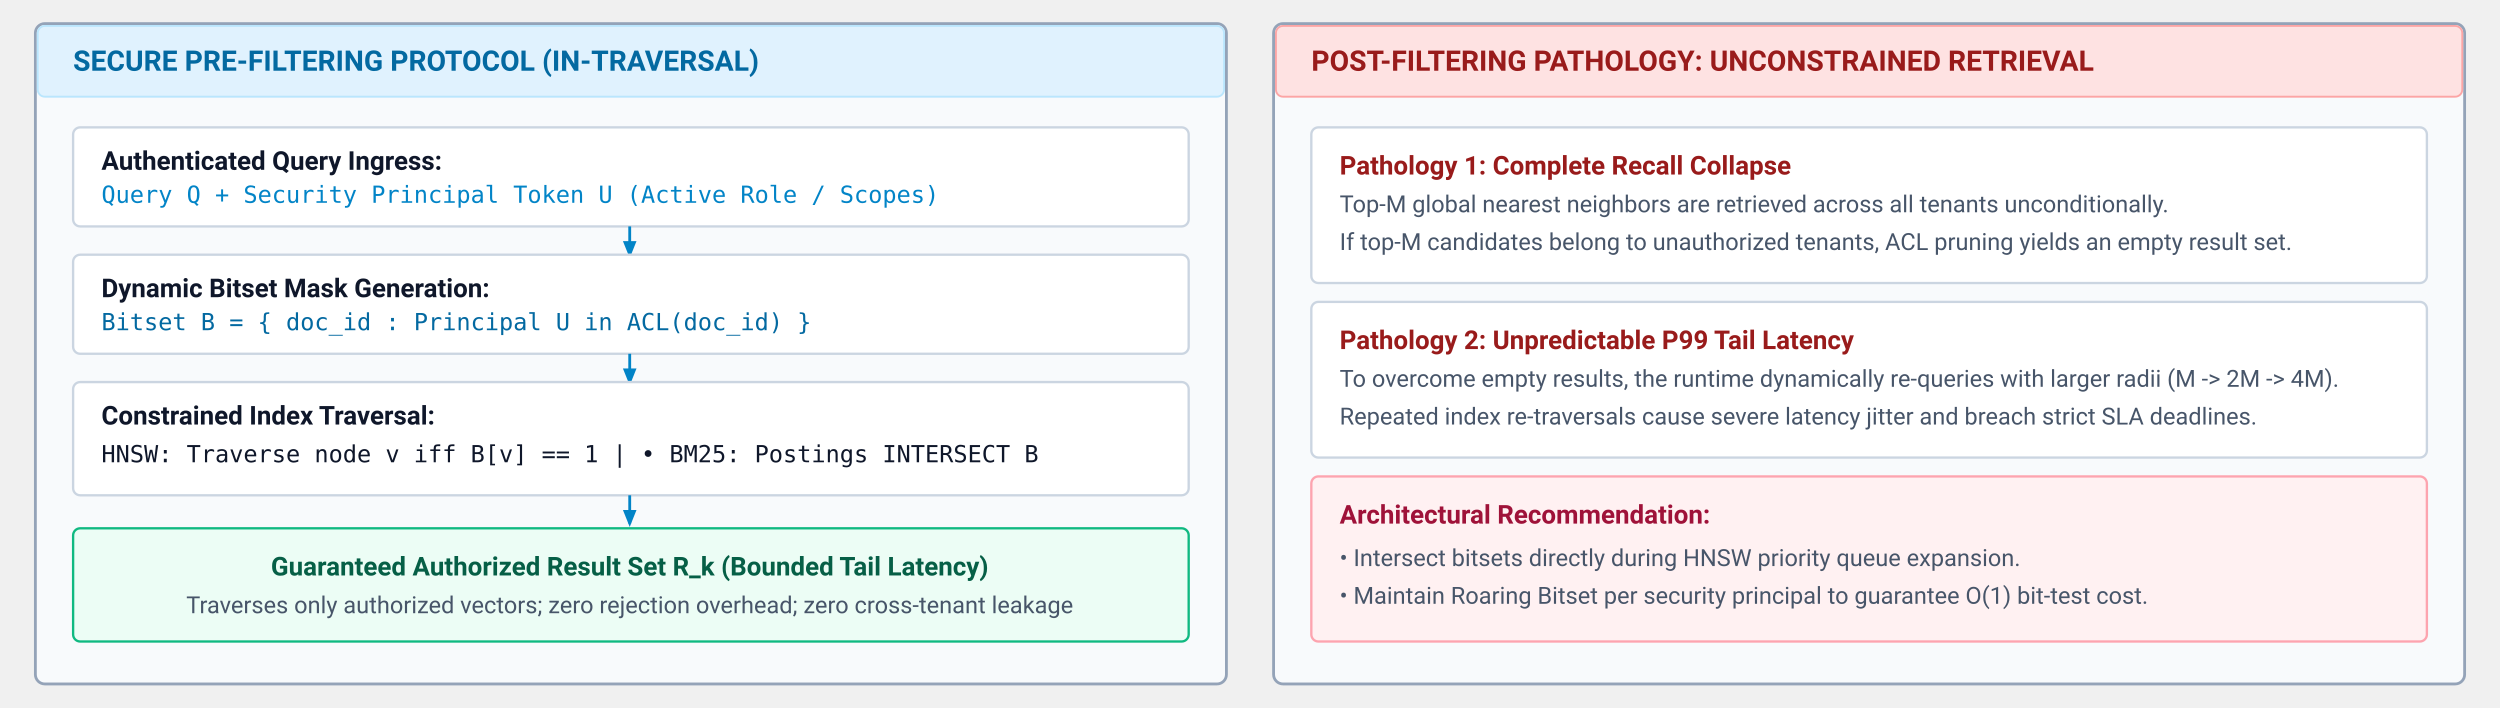
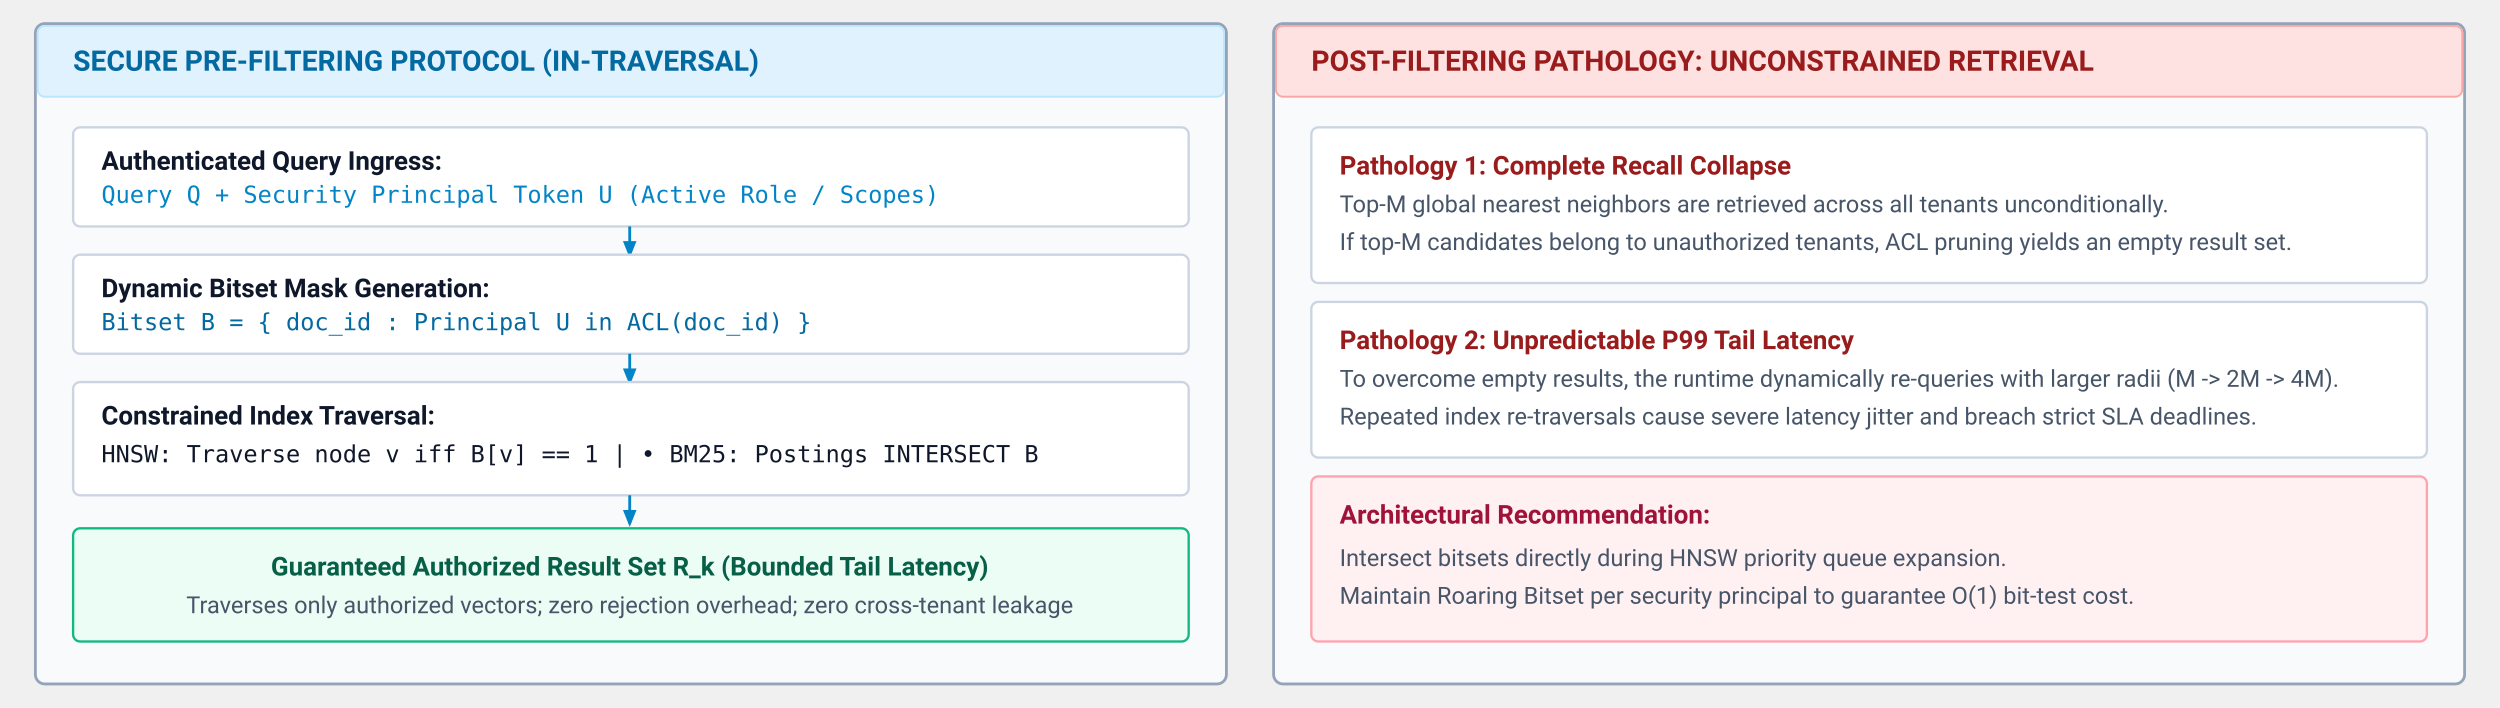
<svg xmlns="http://www.w3.org/2000/svg" viewBox="0 0 1060 300" width="100%" height="100%" font-family="Helvetica Neue, Helvetica, Arial, sans-serif">
  <defs>
    <style>
      .panel-title { font-family: -apple-system, BlinkMacSystemFont, "Segoe UI", Roboto, sans-serif; font-weight: 700; font-size: 12px; }
      .box-lbl { font-family: -apple-system, BlinkMacSystemFont, "Segoe UI", Roboto, sans-serif; font-weight: 700; font-size: 11px; }
      .box-sub { font-family: -apple-system, BlinkMacSystemFont, "Segoe UI", Roboto, sans-serif; font-size: 10px; fill: #475569; }
      .mono { font-family: ui-monospace, SFMono-Regular, Menlo, Monaco, Consolas, monospace; font-size: 10px; }
    </style>
    <marker id="arr-sec" viewBox="0 0 10 10" refX="8" refY="5" markerWidth="6" markerHeight="6" orient="auto">
      <path d="M 0 1 L 10 5 L 0 9 z" fill="#0284c7" />
    </marker>
    <marker id="arr-red" viewBox="0 0 10 10" refX="8" refY="5" markerWidth="6" markerHeight="6" orient="auto">
      <path d="M 0 1 L 10 5 L 0 9 z" fill="#dc2626" />
    </marker>
  </defs>
  <g transform="translate(15, 10)">
    <rect width="505" height="280" rx="4" fill="#f8fafc" stroke="#94a3b8" stroke-width="1.2" />
    <rect x="1" y="1" width="503" height="30" rx="3" fill="#e0f2fe" stroke="#bae6fd" stroke-width="0.8" />
    <text x="16" y="20" class="panel-title" fill="#0369a1">SECURE PRE-FILTERING PROTOCOL (IN-TRAVERSAL)</text>
    <rect x="16" y="44" width="473" height="42" rx="3" fill="#ffffff" stroke="#cbd5e1" stroke-width="1" />
    <text x="28" y="62" class="box-lbl" fill="#0f172a">Authenticated Query Ingress:</text>
    <text x="28" y="76" class="mono" fill="#0284c7">Query Q + Security Principal Token U (Active Role / Scopes)</text>
    <path d="M 252 86 L 252 98" fill="none" stroke="#0284c7" stroke-width="1.2" marker-end="url(#arr-sec)" />
    <rect x="16" y="98" width="473" height="42" rx="3" fill="#ffffff" stroke="#cbd5e1" stroke-width="1" />
    <text x="28" y="116" class="box-lbl" fill="#0f172a">Dynamic Bitset Mask Generation:</text>
    <text x="28" y="130" class="mono" fill="#0369a1">Bitset B = { doc_id : Principal U in ACL(doc_id) }</text>
    <path d="M 252 140 L 252 152" fill="none" stroke="#0284c7" stroke-width="1.2" marker-end="url(#arr-sec)" />
    <rect x="16" y="152" width="473" height="48" rx="3" fill="#ffffff" stroke="#cbd5e1" stroke-width="1" />
    <text x="28" y="170" class="box-lbl" fill="#0f172a">Constrained Index Traversal:</text>
    <text x="28" y="186" class="mono" fill="#0f172a">HNSW: Traverse node v iff B[v] == 1  |  • BM25: Postings INTERSECT B</text>
    <path d="M 252 200 L 252 212" fill="none" stroke="#0284c7" stroke-width="1.2" marker-end="url(#arr-sec)" />
    <rect x="16" y="214" width="473" height="48" rx="3" fill="#ecfdf5" stroke="#10b981" stroke-width="1" />
    <text x="252" y="234" class="box-lbl" fill="#065f46" text-anchor="middle">Guaranteed Authorized Result Set R_k (Bounded Tail Latency)</text>
    <text x="252" y="250" class="box-sub" fill="#047857" text-anchor="middle">Traverses only authorized vectors; zero rejection overhead; zero cross-tenant leakage</text>
  </g>
  <g transform="translate(540, 10)">
    <rect width="505" height="280" rx="4" fill="#f8fafc" stroke="#94a3b8" stroke-width="1.2" />
    <rect x="1" y="1" width="503" height="30" rx="3" fill="#fee2e2" stroke="#fca5a5" stroke-width="0.8" />
    <text x="16" y="20" class="panel-title" fill="#991b1b">POST-FILTERING PATHOLOGY: UNCONSTRAINED RETRIEVAL</text>
    <rect x="16" y="44" width="473" height="66" rx="3" fill="#ffffff" stroke="#cbd5e1" stroke-width="1" />
    <text x="28" y="64" class="box-lbl" fill="#991b1b">Pathology 1: Complete Recall Collapse</text>
    <text x="28" y="80" class="box-sub">Top-M global nearest neighbors are retrieved across all tenants unconditionally.</text>
    <text x="28" y="96" class="box-sub">If top-M candidates belong to unauthorized tenants, ACL pruning yields an empty result set.</text>
    <rect x="16" y="118" width="473" height="66" rx="3" fill="#ffffff" stroke="#cbd5e1" stroke-width="1" />
    <text x="28" y="138" class="box-lbl" fill="#991b1b">Pathology 2: Unpredictable P99 Tail Latency</text>
    <text x="28" y="154" class="box-sub">To overcome empty results, the runtime dynamically re-queries with larger radii (M -&gt; 2M -&gt; 4M).</text>
    <text x="28" y="170" class="box-sub">Repeated index re-traversals cause severe latency jitter and breach strict SLA deadlines.</text>
    <rect x="16" y="192" width="473" height="70" rx="3" fill="#fff1f2" stroke="#fda4af" stroke-width="1" />
    <text x="28" y="212" class="box-lbl" fill="#9f1239">Architectural Recommendation:</text>
-     <text x="28" y="230" class="box-sub">• Intersect bitsets directly during HNSW priority queue expansion.</text>
-     <text x="28" y="246" class="box-sub">• Maintain Roaring Bitset per security principal to guarantee O(1) bit-test cost.</text>
+     <text x="28" y="230" class="box-sub">Intersect bitsets directly during HNSW priority queue expansion.</text>
+     <text x="28" y="246" class="box-sub">Maintain Roaring Bitset per security principal to guarantee O(1) bit-test cost.</text>
  </g>
</svg>
